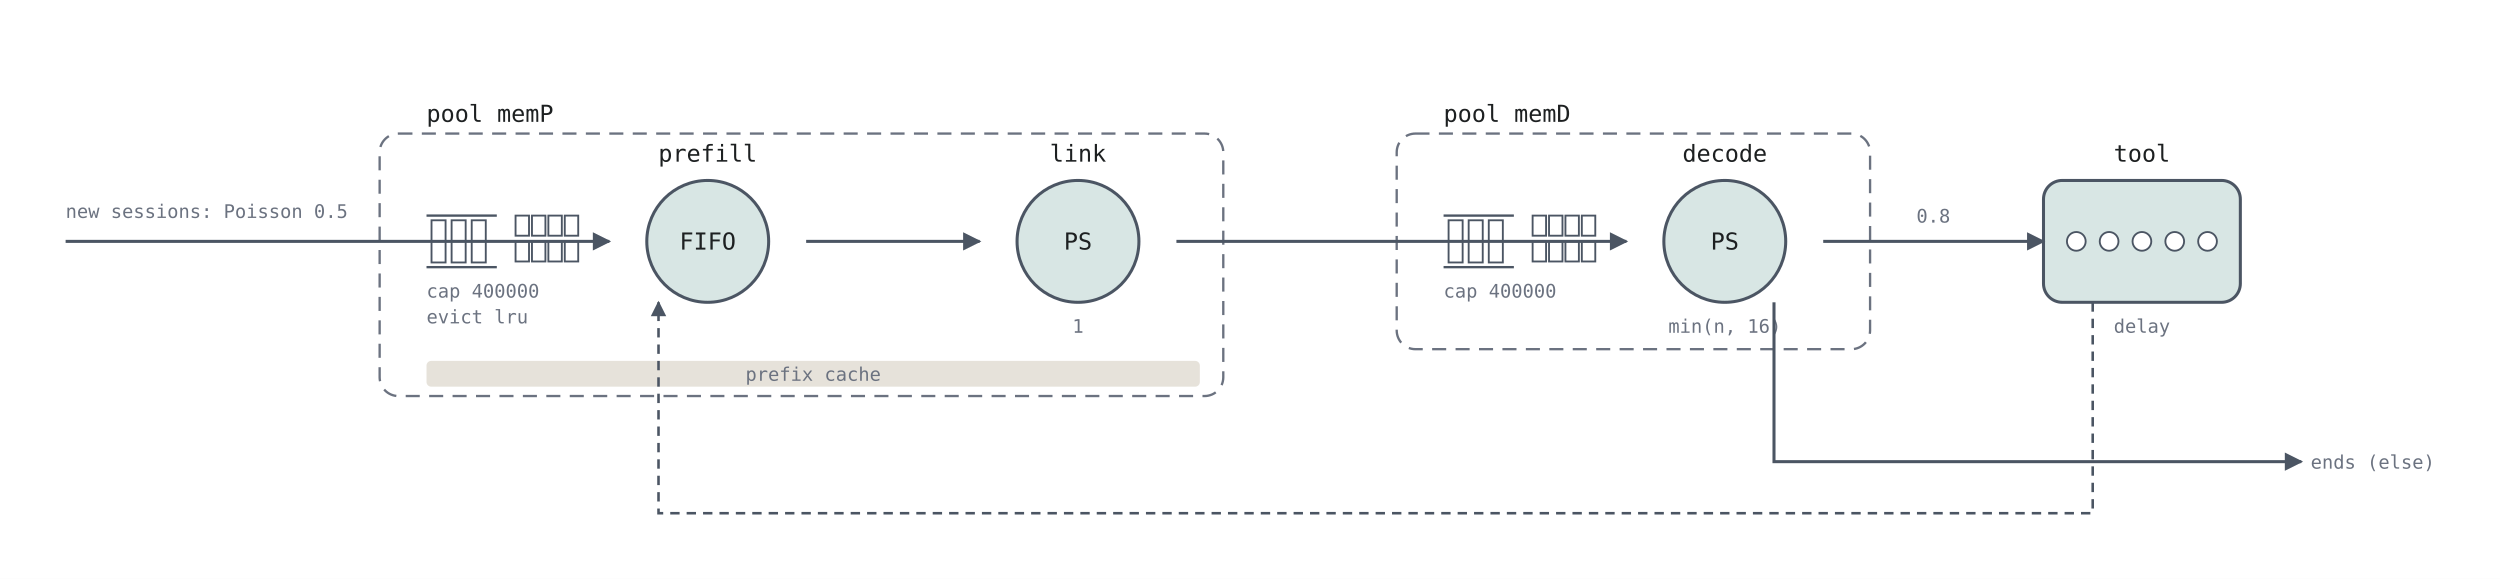
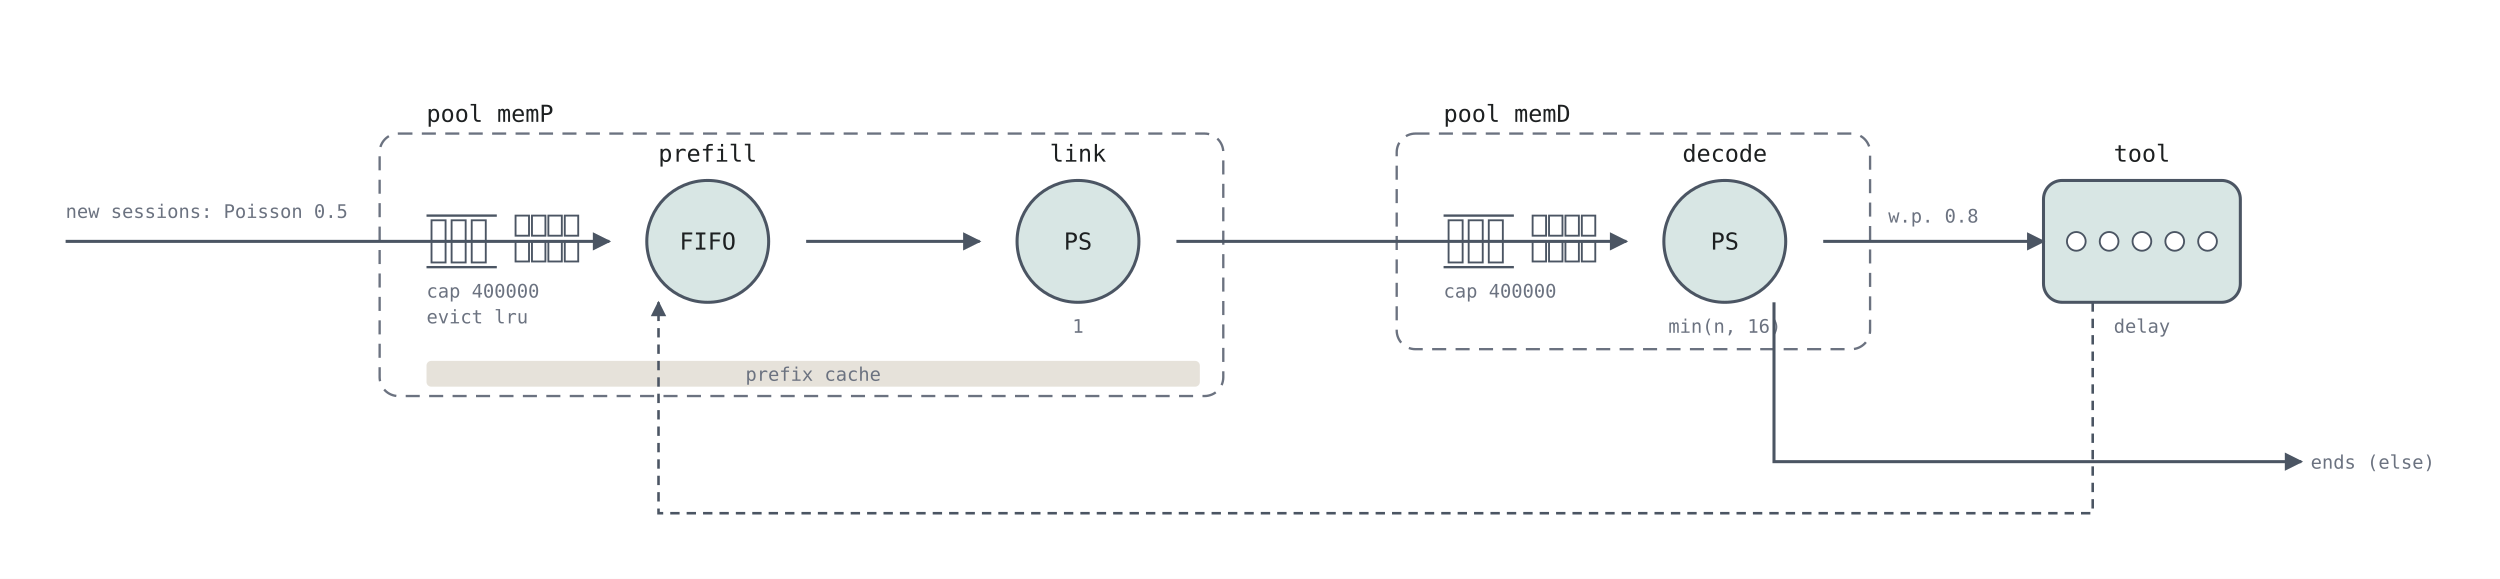
<svg xmlns="http://www.w3.org/2000/svg" width="1066.8" height="247" viewBox="0 0 1066.8 247" role="img">
  <style>
  text { font-family: ui-monospace, "SF Mono", Menlo, Consolas, monospace; }
  @media (prefers-color-scheme: dark) {
    text { fill: #e8e6e3; } text.dim { fill: #9aa4b2; }
    .bg { fill:#14171a }
    .solid { fill:#232a31;stroke:#b6bfcc }
    .body { fill:#232a31;stroke:#b6bfcc }
    .admission { fill:#232a31;stroke:#b6bfcc }
    .cached { fill:#33302a }
-     .fits { stroke:#9aa4b2 }
+     .reserve { stroke:#9aa4b2 }
    .enclosure { stroke:#9aa4b2 }
    .station { fill:#26403d;stroke:#b6bfcc }
    .cell { fill:#14171a;stroke:#b6bfcc }
    .rail { stroke:#b6bfcc }
    .flow { stroke:#b6bfcc }
    .back { stroke:#b6bfcc }
    .relation { stroke:#9aa4b2 }
    .grow { stroke:#b6bfcc }
  }
</style>
  <defs>
    <marker id="a" viewBox="0 0 10 10" refX="9" refY="5" markerWidth="6" markerHeight="6" orient="auto-start-reverse">
      <path d="M0 0 L10 5 L0 10 z" fill="context-stroke" />
    </marker>
  </defs>
  <rect class="bg" fill="#ffffff" x="0" y="0" width="1066.8" height="247" />
  <rect class="enclosure" fill="none" stroke="#6b7280" stroke-width="1" stroke-dasharray="6 4" x="162" y="57" width="360" height="112" rx="8" />
  <text x="182" y="52" text-anchor="start" font-size="10" fill="#1d2021">pool memP</text>
  <path class="rail" fill="none" stroke="#4b5563" stroke-width="1" d="M182 92 L212 92 M182 114 L212 114" />
  <rect class="cell" fill="#ffffff" stroke="#4b5563" stroke-width=".8" x="184.14" y="94" width="6" height="18" />
  <rect class="cell" fill="#ffffff" stroke="#4b5563" stroke-width=".8" x="192.71" y="94" width="6" height="18" />
  <rect class="cell" fill="#ffffff" stroke="#4b5563" stroke-width=".8" x="201.29" y="94" width="6" height="18" />
  <rect class="cell" fill="#ffffff" stroke="#4b5563" stroke-width=".8" x="220" y="92" width="5.74" height="8.58" />
  <rect class="cell" fill="#ffffff" stroke="#4b5563" stroke-width=".8" x="227" y="92" width="5.74" height="8.58" />
  <rect class="cell" fill="#ffffff" stroke="#4b5563" stroke-width=".8" x="234" y="92" width="5.74" height="8.58" />
  <rect class="cell" fill="#ffffff" stroke="#4b5563" stroke-width=".8" x="241" y="92" width="5.74" height="8.58" />
  <rect class="cell" fill="#ffffff" stroke="#4b5563" stroke-width=".8" x="220" y="103" width="5.74" height="8.58" />
  <rect class="cell" fill="#ffffff" stroke="#4b5563" stroke-width=".8" x="227" y="103" width="5.74" height="8.58" />
  <rect class="cell" fill="#ffffff" stroke="#4b5563" stroke-width=".8" x="234" y="103" width="5.74" height="8.58" />
  <rect class="cell" fill="#ffffff" stroke="#4b5563" stroke-width=".8" x="241" y="103" width="5.74" height="8.58" />
  <text x="182" y="127" text-anchor="start" font-size="8" fill="#6b7280" class="dim">cap 400000</text>
  <text x="182" y="138" text-anchor="start" font-size="8" fill="#6b7280" class="dim">evict lru</text>
  <rect class="cached" fill="#e6e2da" stroke="none" x="182" y="154" width="330" height="11" rx="2" />
  <text x="347" y="162.5" text-anchor="middle" font-size="8" fill="#6b7280" class="dim">prefix cache</text>
  <rect class="enclosure" fill="none" stroke="#6b7280" stroke-width="1" stroke-dasharray="6 4" x="596" y="57" width="202" height="92" rx="8" />
  <text x="616" y="52" text-anchor="start" font-size="10" fill="#1d2021">pool memD</text>
  <path class="rail" fill="none" stroke="#4b5563" stroke-width="1" d="M616 92 L646 92 M616 114 L646 114" />
  <rect class="cell" fill="#ffffff" stroke="#4b5563" stroke-width=".8" x="618.14" y="94" width="6" height="18" />
  <rect class="cell" fill="#ffffff" stroke="#4b5563" stroke-width=".8" x="626.71" y="94" width="6" height="18" />
  <rect class="cell" fill="#ffffff" stroke="#4b5563" stroke-width=".8" x="635.29" y="94" width="6" height="18" />
  <rect class="cell" fill="#ffffff" stroke="#4b5563" stroke-width=".8" x="654" y="92" width="5.74" height="8.58" />
  <rect class="cell" fill="#ffffff" stroke="#4b5563" stroke-width=".8" x="661" y="92" width="5.74" height="8.58" />
  <rect class="cell" fill="#ffffff" stroke="#4b5563" stroke-width=".8" x="668" y="92" width="5.74" height="8.58" />
  <rect class="cell" fill="#ffffff" stroke="#4b5563" stroke-width=".8" x="675" y="92" width="5.74" height="8.58" />
  <rect class="cell" fill="#ffffff" stroke="#4b5563" stroke-width=".8" x="654" y="103" width="5.74" height="8.58" />
  <rect class="cell" fill="#ffffff" stroke="#4b5563" stroke-width=".8" x="661" y="103" width="5.74" height="8.58" />
  <rect class="cell" fill="#ffffff" stroke="#4b5563" stroke-width=".8" x="668" y="103" width="5.74" height="8.58" />
  <rect class="cell" fill="#ffffff" stroke="#4b5563" stroke-width=".8" x="675" y="103" width="5.74" height="8.58" />
  <text x="616" y="127" text-anchor="start" font-size="8" fill="#6b7280" class="dim">cap 400000</text>
  <circle class="station" fill="#d8e6e4" stroke="#4b5563" stroke-width="1.3" cx="302" cy="103" r="26" />
  <text x="302" y="106.5" text-anchor="middle" font-size="10" fill="#1d2021">FIFO</text>
  <text x="302" y="69" text-anchor="middle" font-size="10" fill="#1d2021">prefill</text>
  <circle class="station" fill="#d8e6e4" stroke="#4b5563" stroke-width="1.3" cx="460" cy="103" r="26" />
  <text x="460" y="106.5" text-anchor="middle" font-size="10" fill="#1d2021">PS</text>
  <text x="460" y="69" text-anchor="middle" font-size="10" fill="#1d2021">link</text>
  <text x="460" y="142" text-anchor="middle" font-size="8" fill="#6b7280" class="dim">1</text>
  <circle class="station" fill="#d8e6e4" stroke="#4b5563" stroke-width="1.3" cx="736" cy="103" r="26" />
  <text x="736" y="106.5" text-anchor="middle" font-size="10" fill="#1d2021">PS</text>
  <text x="736" y="69" text-anchor="middle" font-size="10" fill="#1d2021">decode</text>
  <text x="736" y="142" text-anchor="middle" font-size="8" fill="#6b7280" class="dim">min(n, 16)</text>
  <rect class="station" fill="#d8e6e4" stroke="#4b5563" stroke-width="1.3" x="872" y="77" width="84" height="52" rx="8" />
  <circle class="cell" fill="#ffffff" stroke="#4b5563" stroke-width=".8" cx="886" cy="103" r="4" />
  <circle class="cell" fill="#ffffff" stroke="#4b5563" stroke-width=".8" cx="900" cy="103" r="4" />
  <circle class="cell" fill="#ffffff" stroke="#4b5563" stroke-width=".8" cx="914" cy="103" r="4" />
  <circle class="cell" fill="#ffffff" stroke="#4b5563" stroke-width=".8" cx="928" cy="103" r="4" />
  <circle class="cell" fill="#ffffff" stroke="#4b5563" stroke-width=".8" cx="942" cy="103" r="4" />
  <text x="914" y="69" text-anchor="middle" font-size="10" fill="#1d2021">tool</text>
  <text x="914" y="142" text-anchor="middle" font-size="8" fill="#6b7280" class="dim">delay</text>
  <path class="flow" fill="none" stroke="#4b5563" stroke-width="1.3" d="M28 103 L260 103" marker-end="url(#a)" />
  <text x="28" y="93" text-anchor="start" font-size="8" fill="#6b7280" class="dim">new sessions: Poisson 0.5</text>
  <path class="flow" fill="none" stroke="#4b5563" stroke-width="1.3" d="M344 103 L418 103" marker-end="url(#a)" />
  <path class="flow" fill="none" stroke="#4b5563" stroke-width="1.3" d="M502 103 L694 103" marker-end="url(#a)" />
  <path class="flow" fill="none" stroke="#4b5563" stroke-width="1.3" d="M778 103 L872 103" marker-end="url(#a)" />
-   <text x="825" y="95" text-anchor="middle" font-size="8" fill="#6b7280" class="dim">0.8</text>
+   <text x="825" y="95" text-anchor="middle" font-size="8" fill="#6b7280" class="dim">w.p. 0.8</text>
  <path class="flow" fill="none" stroke="#4b5563" stroke-width="1.3" d="M757 129 L757 197 L982 197" marker-end="url(#a)" />
  <text x="986" y="200" text-anchor="start" font-size="8" fill="#6b7280" class="dim">ends (else)</text>
  <path class="back" fill="none" stroke="#4b5563" stroke-width="1.1" stroke-dasharray="4 3" d="M893 129 L893 219 L281 219 L281 129" marker-end="url(#a)" />
</svg>
